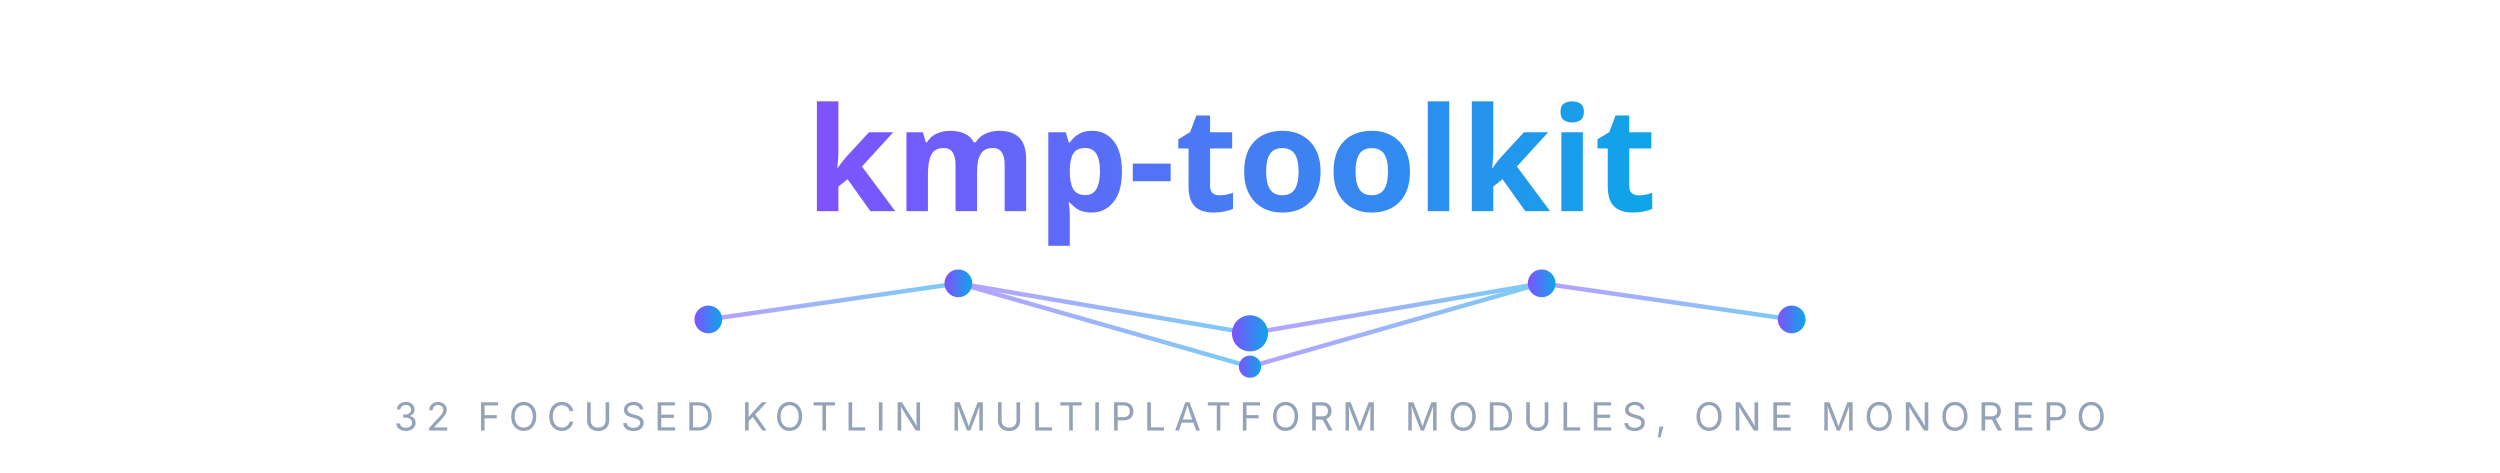
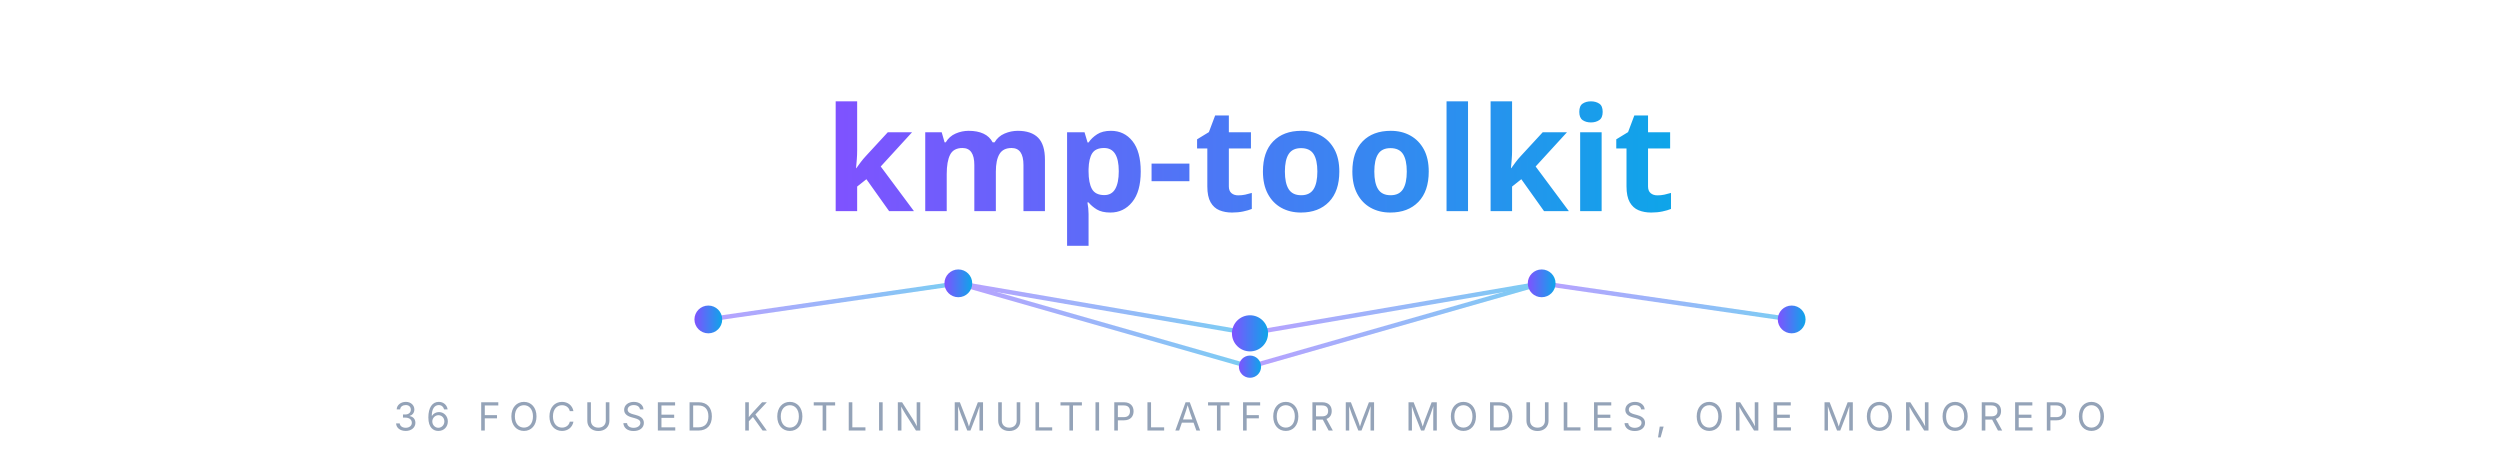
<svg xmlns="http://www.w3.org/2000/svg" width="900" height="170" viewBox="0 0 900 170" role="img" aria-label="kmp-toolkit — a family of small, focused Kotlin Multiplatform libraries">
  <defs>
    <linearGradient id="kt-grad" x1="0%" y1="0%" x2="100%" y2="0%">
      <stop offset="0%" stop-color="#7F52FF" />
      <stop offset="100%" stop-color="#0EA5E9" />
    </linearGradient>
  </defs>
-   <text x="450" y="76" text-anchor="middle" font-family="'Segoe UI', system-ui, -apple-system, sans-serif" font-size="52" font-weight="800" fill="url(#kt-grad)">
-     kmp-toolkit
-     <animate attributeName="opacity" values="0;1" dur="0.9s" begin="0s" fill="freeze" />
-   </text>
+   <text x="450" y="76" text-anchor="middle" font-family="'Segoe UI', system-ui, -apple-system, sans-serif" font-size="52" font-weight="800" fill="url(#kt-grad)">kmp-toolkit</text>
  <g stroke="url(#kt-grad)" stroke-width="1.6" opacity="0.55">
    <line x1="255" y1="115" x2="345" y2="102">
      <animate attributeName="opacity" values="0.15;0.7;0.15" dur="2.6s" repeatCount="indefinite" begin="0s" />
    </line>
    <line x1="345" y1="102" x2="450" y2="120">
      <animate attributeName="opacity" values="0.15;0.7;0.15" dur="2.6s" repeatCount="indefinite" begin="0.3s" />
    </line>
    <line x1="450" y1="120" x2="555" y2="102">
      <animate attributeName="opacity" values="0.15;0.7;0.15" dur="2.6s" repeatCount="indefinite" begin="0.6s" />
    </line>
    <line x1="555" y1="102" x2="645" y2="115">
      <animate attributeName="opacity" values="0.15;0.7;0.15" dur="2.6s" repeatCount="indefinite" begin="0.9s" />
    </line>
    <line x1="345" y1="102" x2="450" y2="132">
      <animate attributeName="opacity" values="0.1;0.5;0.1" dur="2.6s" repeatCount="indefinite" begin="1.1s" />
    </line>
    <line x1="555" y1="102" x2="450" y2="132">
      <animate attributeName="opacity" values="0.1;0.5;0.1" dur="2.6s" repeatCount="indefinite" begin="1.4s" />
    </line>
  </g>
  <g fill="url(#kt-grad)">
    <circle cx="255" cy="115" r="5">
      <animate attributeName="r" values="4;6;4" dur="2.6s" repeatCount="indefinite" begin="0s" />
    </circle>
    <circle cx="345" cy="102" r="5">
      <animate attributeName="r" values="4;6;4" dur="2.6s" repeatCount="indefinite" begin="0.3s" />
    </circle>
    <circle cx="450" cy="120" r="6.5">
      <animate attributeName="r" values="5.5;7.5;5.5" dur="2.6s" repeatCount="indefinite" begin="0.6s" />
    </circle>
    <circle cx="450" cy="132" r="4">
      <animate attributeName="r" values="3;5;3" dur="2.6s" repeatCount="indefinite" begin="1.1s" />
    </circle>
    <circle cx="555" cy="102" r="5">
      <animate attributeName="r" values="4;6;4" dur="2.6s" repeatCount="indefinite" begin="0.9s" />
    </circle>
    <circle cx="645" cy="115" r="5">
      <animate attributeName="r" values="4;6;4" dur="2.6s" repeatCount="indefinite" begin="1.2s" />
    </circle>
  </g>
  <text x="450" y="155" text-anchor="middle" font-family="system-ui, -apple-system, sans-serif" font-size="14" letter-spacing="3" fill="#94a3b8">
-     32 FOCUSED KOTLIN MULTIPLATFORM MODULES, ONE MONOREPO
+     36 FOCUSED KOTLIN MULTIPLATFORM MODULES, ONE MONOREPO
  </text>
</svg>
